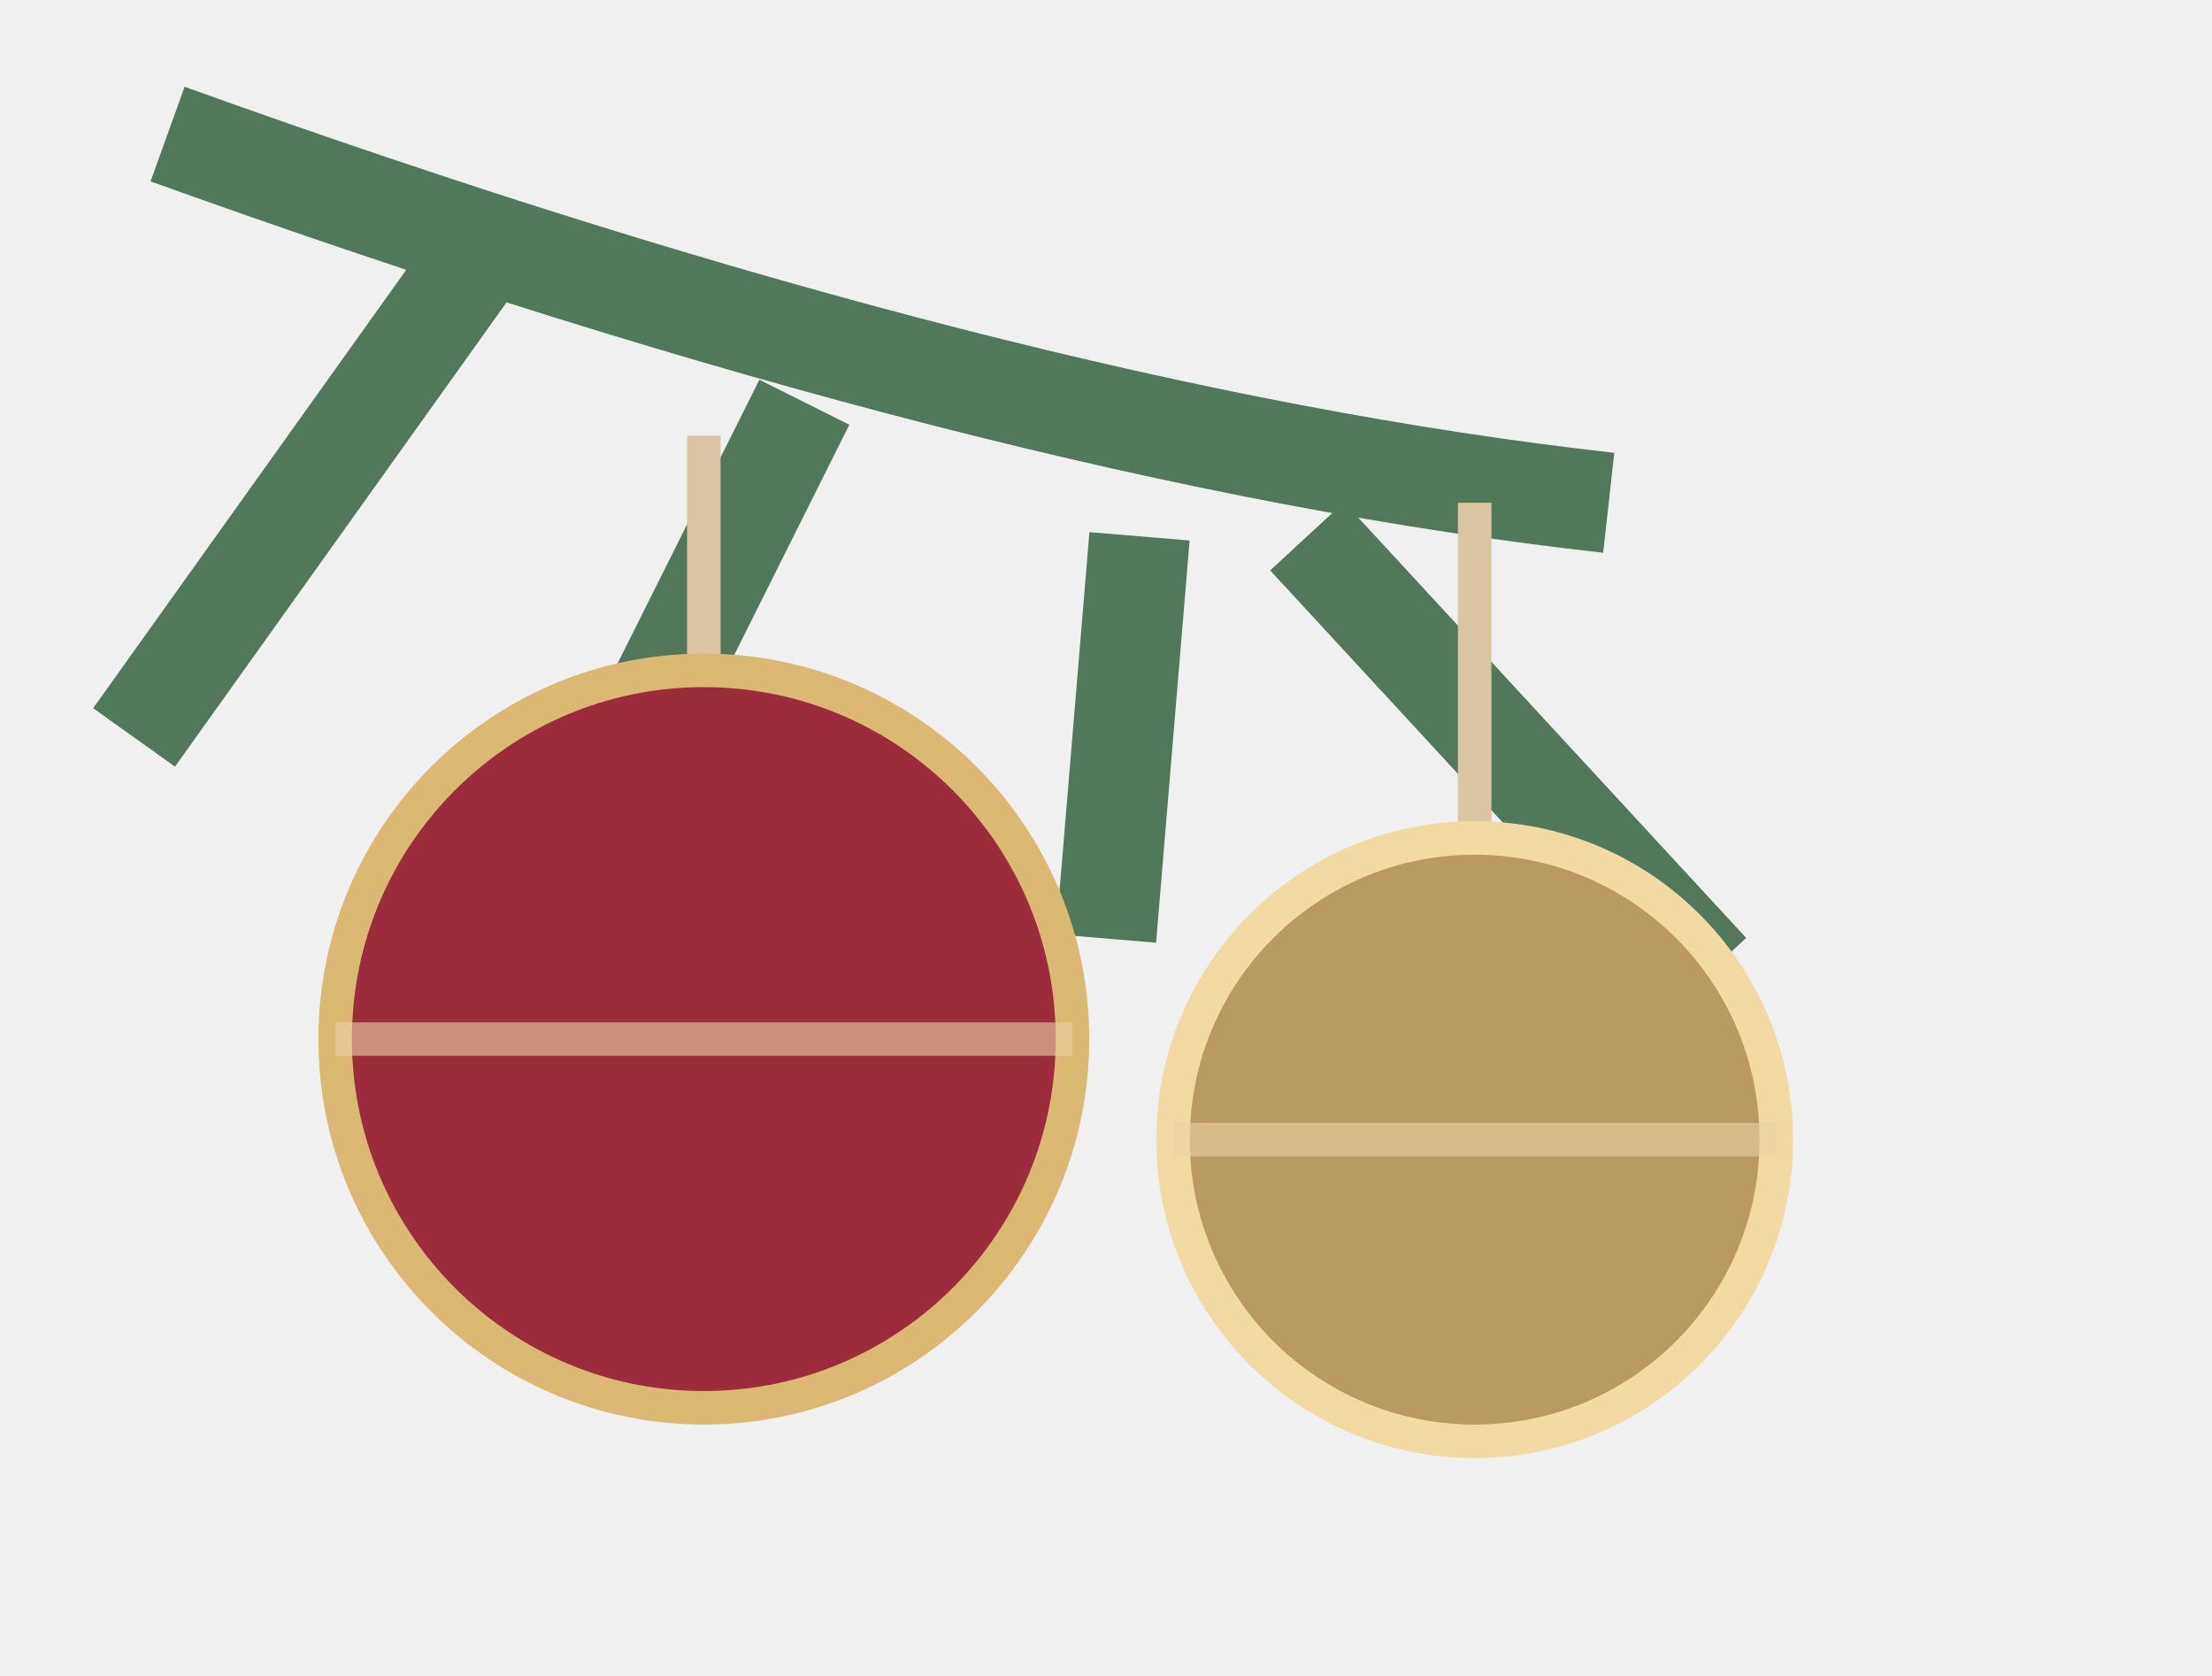
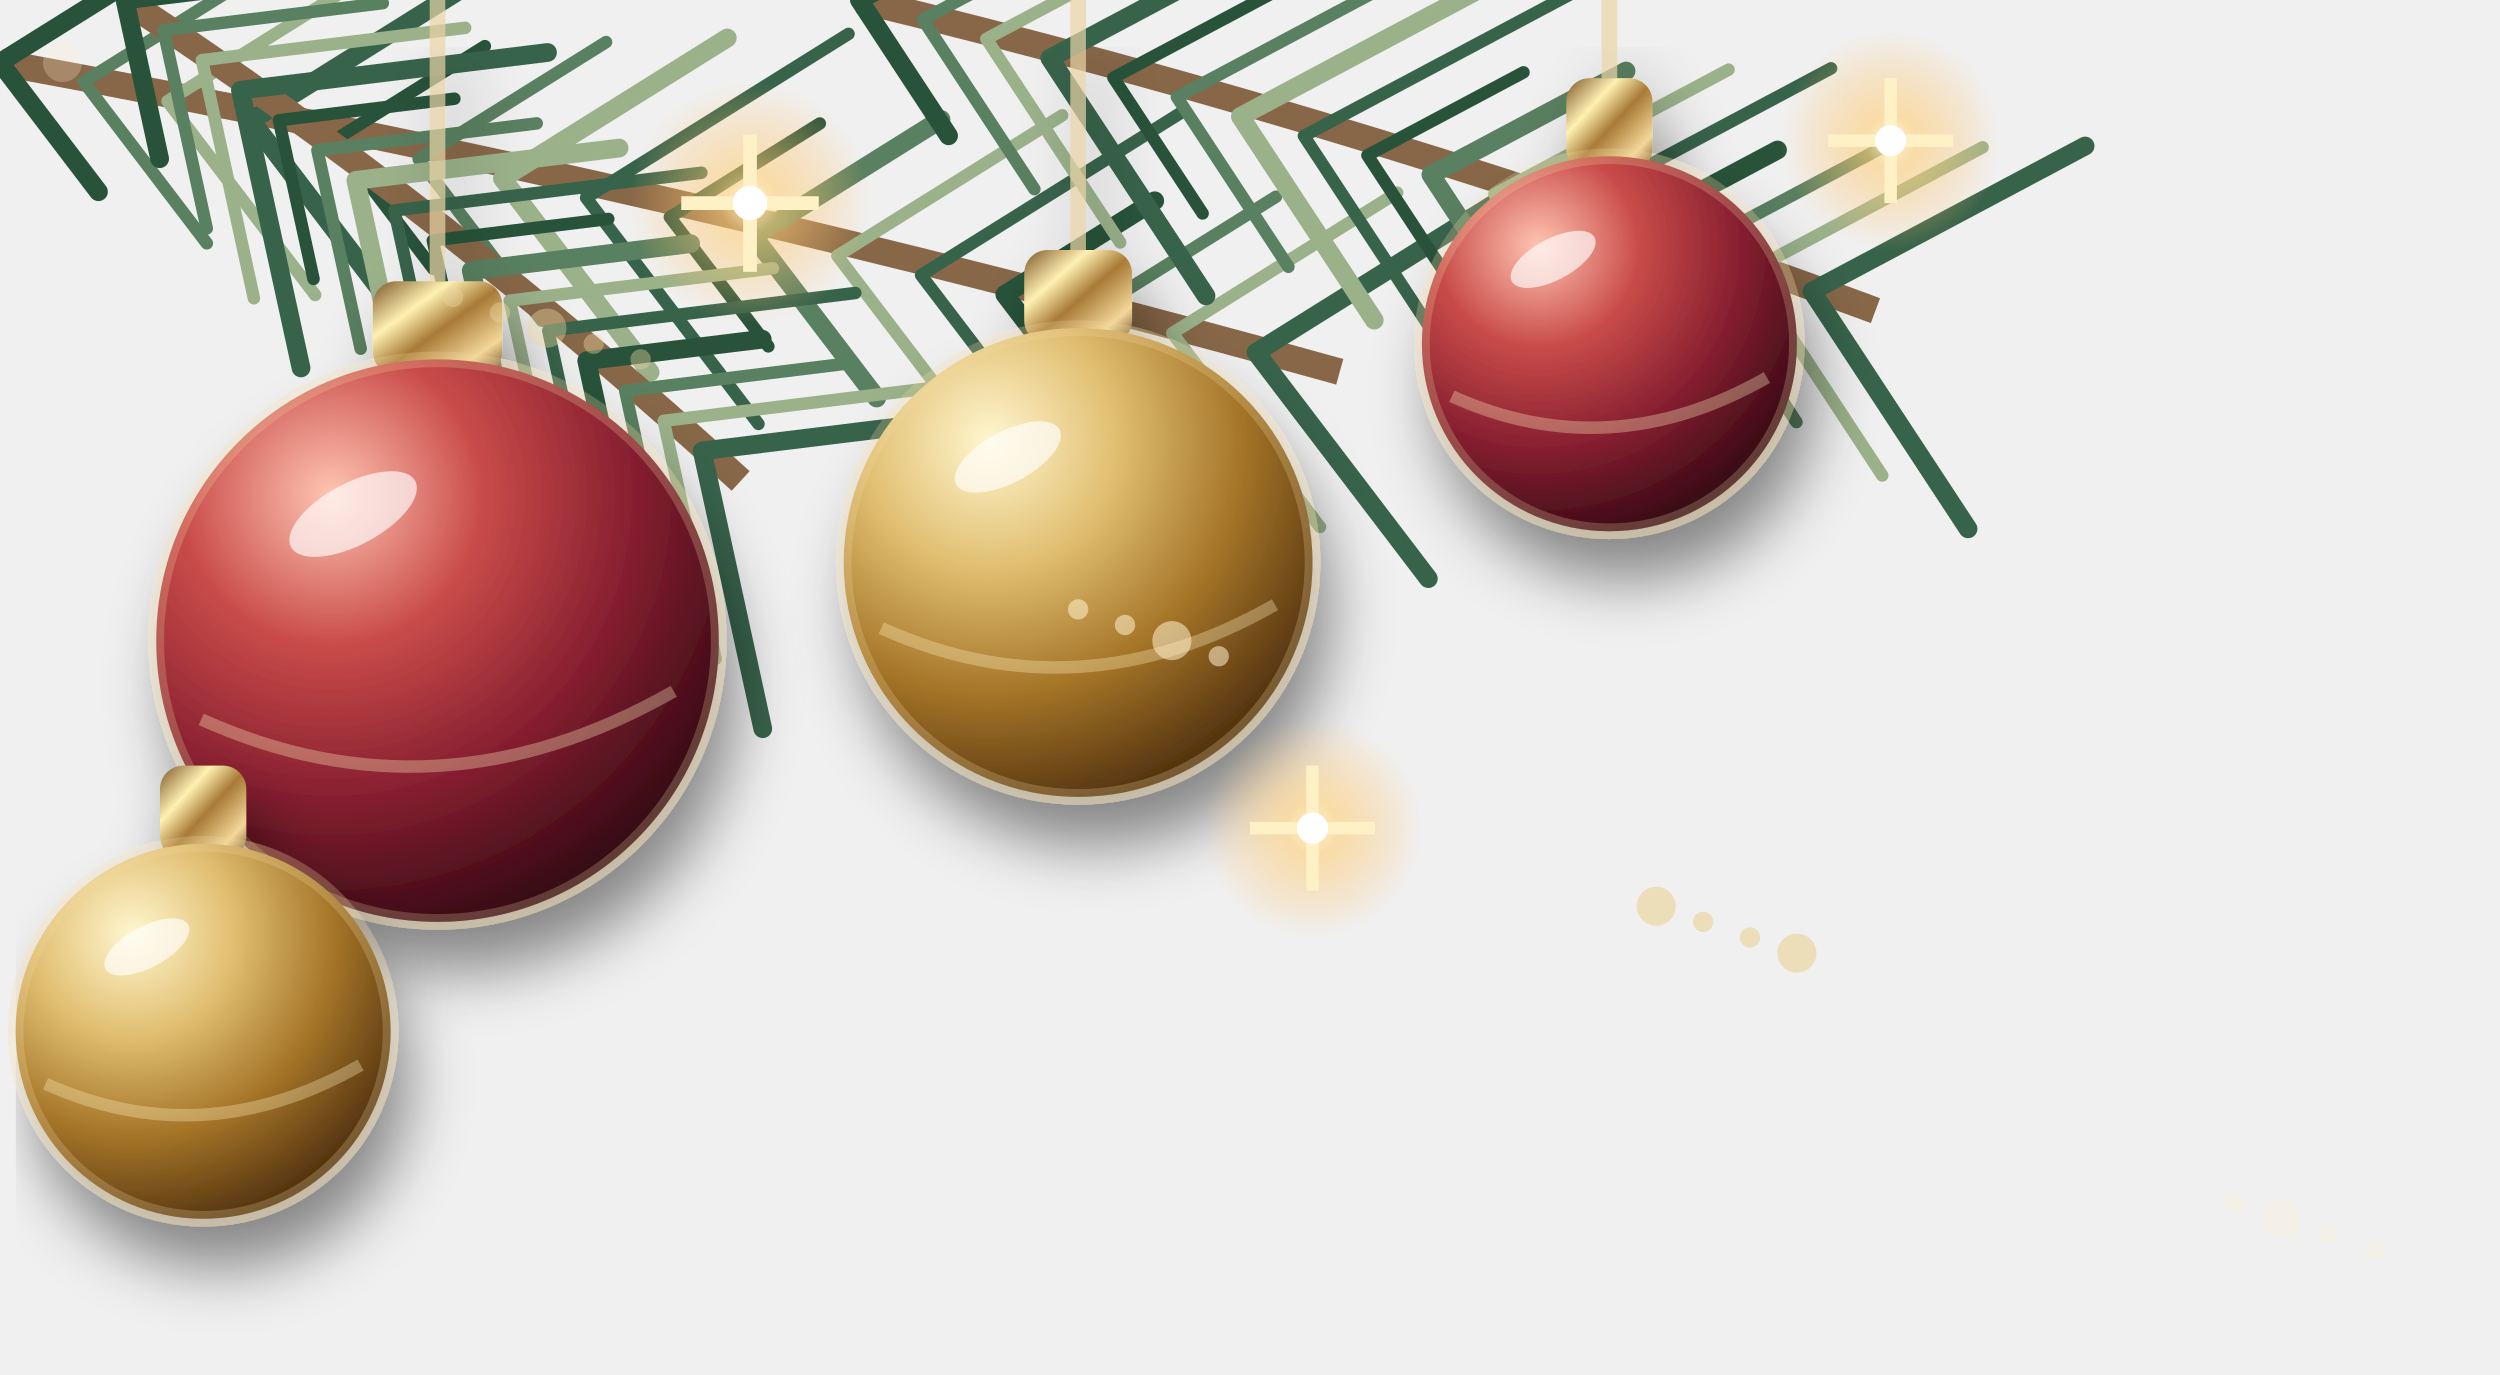
- <svg xmlns="http://www.w3.org/2000/svg" viewBox="0 0 66 50">
-   <path d="M5 4q25 9 43 11M14 8 4 22m20-10-7 14m17-10-1 12m6-12 12 13" fill="none" stroke="#52785b" stroke-width="3" />
-   <path d="M21 13v8M44 15v10" stroke="#d9c5a1" />
-   <circle cx="21" cy="31" r="11" fill="#9b2c3c" stroke="#dbb972" />
-   <circle cx="44" cy="34" r="9" fill="#b99a61" stroke="#f2dba2" />
-   <path d="M10 31h22m3 3h18" stroke="#ead2a2" opacity=".6" />
+ <svg xmlns="http://www.w3.org/2000/svg" viewBox="0 0 160 88" aria-hidden="true">
+   <defs>
+     <radialGradient id="gold" cx="31%" cy="24%" r="81%">
+       <stop offset="0" stop-color="#fff6cf" />
+       <stop offset="0.333" stop-color="#e1bf72" />
+       <stop offset="0.667" stop-color="#a57528" />
+       <stop offset="1" stop-color="#52320f" />
+     </radialGradient>
+     <radialGradient id="silver" cx="31%" cy="24%" r="81%">
+       <stop offset="0" stop-color="#ffffff" />
+       <stop offset="0.333" stop-color="#cdd4db" />
+       <stop offset="0.667" stop-color="#7a8290" />
+       <stop offset="1" stop-color="#373d48" />
+     </radialGradient>
+     <radialGradient id="red" cx="31%" cy="24%" r="81%">
+       <stop offset="0" stop-color="#ffc5b2" />
+       <stop offset="0.333" stop-color="#c94b49" />
+       <stop offset="0.667" stop-color="#861f30" />
+       <stop offset="1" stop-color="#350914" />
+     </radialGradient>
+     <radialGradient id="pink" cx="31%" cy="24%" r="81%">
+       <stop offset="0" stop-color="#ffe5df" />
+       <stop offset="0.333" stop-color="#e79aa8" />
+       <stop offset="0.667" stop-color="#aa405d" />
+       <stop offset="1" stop-color="#581b38" />
+     </radialGradient>
+     <radialGradient id="orange" cx="31%" cy="24%" r="81%">
+       <stop offset="0" stop-color="#ffe0a1" />
+       <stop offset="0.333" stop-color="#f4a33f" />
+       <stop offset="0.667" stop-color="#bb4c10" />
+       <stop offset="1" stop-color="#522108" />
+     </radialGradient>
+     <radialGradient id="green" cx="31%" cy="24%" r="81%">
+       <stop offset="0" stop-color="#b4d7a0" />
+       <stop offset="0.333" stop-color="#477b48" />
+       <stop offset="0.667" stop-color="#163f2a" />
+       <stop offset="1" stop-color="#072318" />
+     </radialGradient>
+     <radialGradient id="chocolate" cx="31%" cy="24%" r="81%">
+       <stop offset="0" stop-color="#d9ac88" />
+       <stop offset="0.333" stop-color="#925a3b" />
+       <stop offset="0.667" stop-color="#502818" />
+       <stop offset="1" stop-color="#1c0e09" />
+     </radialGradient>
+     <radialGradient id="navy" cx="31%" cy="24%" r="81%">
+       <stop offset="0" stop-color="#b4c9e3" />
+       <stop offset="0.333" stop-color="#557393" />
+       <stop offset="0.667" stop-color="#243a55" />
+       <stop offset="1" stop-color="#101e30" />
+     </radialGradient>
+     <radialGradient id="purple" cx="31%" cy="24%" r="81%">
+       <stop offset="0" stop-color="#e3bde7" />
+       <stop offset="0.333" stop-color="#9160ad" />
+       <stop offset="0.667" stop-color="#59306e" />
+       <stop offset="1" stop-color="#281332" />
+     </radialGradient>
+     <linearGradient id="metal" x2="1" y2="1">
+       <stop stop-color="#7b5525" />
+       <stop offset=".3" stop-color="#fff1b2" />
+       <stop offset=".52" stop-color="#a87a36" />
+       <stop offset=".8" stop-color="#f3d799" />
+       <stop offset="1" stop-color="#694418" />
+     </linearGradient>
+     <filter id="shadow" x="-35%" y="-35%" width="170%" height="170%">
+       <feDropShadow dx="1" dy="3" stdDeviation="2" flood-color="#000" flood-opacity=".45" />
+     </filter>
+     <radialGradient id="light">
+       <stop stop-color="#fff9d5" stop-opacity=".95" />
+       <stop offset=".25" stop-color="#ffcf78" stop-opacity=".6" />
+       <stop offset="1" stop-color="#ffbe66" stop-opacity="0" />
+     </radialGradient>
+   </defs>
+   <g transform="translate(0 4) rotate(13)">
+     <path d="M0 0 Q44 -2 88 0" fill="none" stroke="#876748" stroke-width="1.7" />
+     <path d="M0 0l8 -8M0 0l8 6.64" stroke="#28533a" stroke-width="1.2" stroke-linecap="round" fill="none" />
+     <path d="M5.5 0l10 -10M5.5 0l10 8.3" stroke="#598060" stroke-width="0.8" stroke-linecap="round" fill="none" />
+     <path d="M11 0l12 -12M11 0l12 9.96" stroke="#9ab18a" stroke-width="0.8" stroke-linecap="round" fill="none" />
+     <path d="M16.5 0l14 -14M16.5 0l14 11.62" stroke="#38634b" stroke-width="1.2" stroke-linecap="round" fill="none" />
+     <path d="M22 0l8 -8M22 0l8 6.64" stroke="#28533a" stroke-width="0.8" stroke-linecap="round" fill="none" />
+     <path d="M27.5 0l10 -10M27.5 0l10 8.3" stroke="#598060" stroke-width="0.8" stroke-linecap="round" fill="none" />
+     <path d="M33 0l12 -12M33 0l12 9.96" stroke="#9ab18a" stroke-width="1.2" stroke-linecap="round" fill="none" />
+     <path d="M38.5 0l14 -14M38.5 0l14 11.62" stroke="#38634b" stroke-width="0.8" stroke-linecap="round" fill="none" />
+     <path d="M44 0l8 -8M44 0l8 6.64" stroke="#28533a" stroke-width="0.8" stroke-linecap="round" fill="none" />
+     <path d="M49.5 0l10 -10M49.5 0l10 8.3" stroke="#598060" stroke-width="1.2" stroke-linecap="round" fill="none" />
+     <path d="M55 0l12 -12M55 0l12 9.96" stroke="#9ab18a" stroke-width="0.8" stroke-linecap="round" fill="none" />
+     <path d="M60.5 0l14 -14M60.5 0l14 11.62" stroke="#38634b" stroke-width="0.8" stroke-linecap="round" fill="none" />
+     <path d="M66 0l8 -8M66 0l8 6.64" stroke="#28533a" stroke-width="1.2" stroke-linecap="round" fill="none" />
+     <path d="M71.5 0l10 -10M71.5 0l10 8.3" stroke="#598060" stroke-width="0.8" stroke-linecap="round" fill="none" />
+     <path d="M77 0l12 -12M77 0l12 9.96" stroke="#9ab18a" stroke-width="0.8" stroke-linecap="round" fill="none" />
+     <path d="M82.5 0l14 -14M82.5 0l14 11.62" stroke="#38634b" stroke-width="1.2" stroke-linecap="round" fill="none" />
+   </g>
+   <g transform="translate(8 0) rotate(38)">
+     <path d="M0 0 Q25 -2 50 0" fill="none" stroke="#876748" stroke-width="1.7" />
+     <path d="M0 0l8 -8M0 0l8 6.64" stroke="#28533a" stroke-width="1.2" stroke-linecap="round" fill="none" />
+     <path d="M3.125 0l10 -10M3.125 0l10 8.3" stroke="#598060" stroke-width="0.8" stroke-linecap="round" fill="none" />
+     <path d="M6.25 0l12 -12M6.25 0l12 9.96" stroke="#9ab18a" stroke-width="0.8" stroke-linecap="round" fill="none" />
+     <path d="M9.375 0l14 -14M9.375 0l14 11.62" stroke="#38634b" stroke-width="1.2" stroke-linecap="round" fill="none" />
+     <path d="M12.5 0l8 -8M12.5 0l8 6.64" stroke="#28533a" stroke-width="0.8" stroke-linecap="round" fill="none" />
+     <path d="M15.625 0l10 -10M15.625 0l10 8.3" stroke="#598060" stroke-width="0.8" stroke-linecap="round" fill="none" />
+     <path d="M18.75 0l12 -12M18.75 0l12 9.96" stroke="#9ab18a" stroke-width="1.2" stroke-linecap="round" fill="none" />
+     <path d="M21.875 0l14 -14M21.875 0l14 11.62" stroke="#38634b" stroke-width="0.8" stroke-linecap="round" fill="none" />
+     <path d="M25 0l8 -8M25 0l8 6.64" stroke="#28533a" stroke-width="0.8" stroke-linecap="round" fill="none" />
+     <path d="M28.125 0l10 -10M28.125 0l10 8.3" stroke="#598060" stroke-width="1.2" stroke-linecap="round" fill="none" />
+     <path d="M31.25 0l12 -12M31.25 0l12 9.96" stroke="#9ab18a" stroke-width="0.8" stroke-linecap="round" fill="none" />
+     <path d="M34.375 0l14 -14M34.375 0l14 11.62" stroke="#38634b" stroke-width="0.8" stroke-linecap="round" fill="none" />
+     <path d="M37.5 0l8 -8M37.5 0l8 6.64" stroke="#28533a" stroke-width="1.2" stroke-linecap="round" fill="none" />
+     <path d="M40.625 0l10 -10M40.625 0l10 8.3" stroke="#598060" stroke-width="0.8" stroke-linecap="round" fill="none" />
+     <path d="M43.75 0l12 -12M43.75 0l12 9.96" stroke="#9ab18a" stroke-width="0.8" stroke-linecap="round" fill="none" />
+     <path d="M46.875 0l14 -14M46.875 0l14 11.62" stroke="#38634b" stroke-width="1.2" stroke-linecap="round" fill="none" />
+   </g>
+   <g transform="translate(55 0) rotate(17)">
+     <path d="M0 0 Q34 -2 68 0" fill="none" stroke="#876748" stroke-width="1.7" />
+     <path d="M0 0l8 -8M0 0l8 6.64" stroke="#28533a" stroke-width="1.2" stroke-linecap="round" fill="none" />
+     <path d="M4.25 0l10 -10M4.25 0l10 8.3" stroke="#598060" stroke-width="0.8" stroke-linecap="round" fill="none" />
+     <path d="M8.5 0l12 -12M8.5 0l12 9.96" stroke="#9ab18a" stroke-width="0.8" stroke-linecap="round" fill="none" />
+     <path d="M12.75 0l14 -14M12.75 0l14 11.62" stroke="#38634b" stroke-width="1.2" stroke-linecap="round" fill="none" />
+     <path d="M17 0l8 -8M17 0l8 6.64" stroke="#28533a" stroke-width="0.8" stroke-linecap="round" fill="none" />
+     <path d="M21.25 0l10 -10M21.25 0l10 8.3" stroke="#598060" stroke-width="0.8" stroke-linecap="round" fill="none" />
+     <path d="M25.5 0l12 -12M25.5 0l12 9.96" stroke="#9ab18a" stroke-width="1.2" stroke-linecap="round" fill="none" />
+     <path d="M29.75 0l14 -14M29.75 0l14 11.62" stroke="#38634b" stroke-width="0.8" stroke-linecap="round" fill="none" />
+     <path d="M34 0l8 -8M34 0l8 6.64" stroke="#28533a" stroke-width="0.8" stroke-linecap="round" fill="none" />
+     <path d="M38.25 0l10 -10M38.25 0l10 8.3" stroke="#598060" stroke-width="1.2" stroke-linecap="round" fill="none" />
+     <path d="M42.5 0l12 -12M42.5 0l12 9.96" stroke="#9ab18a" stroke-width="0.8" stroke-linecap="round" fill="none" />
+     <path d="M46.75 0l14 -14M46.75 0l14 11.62" stroke="#38634b" stroke-width="0.8" stroke-linecap="round" fill="none" />
+     <path d="M51 0l8 -8M51 0l8 6.64" stroke="#28533a" stroke-width="1.2" stroke-linecap="round" fill="none" />
+     <path d="M55.25 0l10 -10M55.25 0l10 8.3" stroke="#598060" stroke-width="0.8" stroke-linecap="round" fill="none" />
+     <path d="M59.5 0l12 -12M59.5 0l12 9.96" stroke="#9ab18a" stroke-width="0.8" stroke-linecap="round" fill="none" />
+     <path d="M63.75 0l14 -14M63.75 0l14 11.62" stroke="#38634b" stroke-width="1.2" stroke-linecap="round" fill="none" />
+   </g>
+   <g filter="url(#shadow)">
+     <path d="M28 0V18" stroke="#e8d3a4" stroke-opacity=".7" />
+     <rect x="23.86" y="18" width="8.28" height="6" rx="1.5" fill="url(#metal)" />
+     <circle cx="28" cy="41" r="18" fill="url(#red)" stroke="#f4d9a5" stroke-opacity=".24" />
+     <ellipse cx="22.6" cy="32.9" rx="4.5" ry="1.98" transform="rotate(-28 22.6 32.9)" fill="#fff" opacity=".65" />
+     <path d="M12.88 46.04Q28 52.88 43.12 44.24" fill="none" stroke="#fff0bf" opacity=".33" stroke-width=".8" />
+   </g>
+   <g filter="url(#shadow)">
+     <path d="M69 0V16" stroke="#e8d3a4" stroke-opacity=".7" />
+     <rect x="65.55" y="16" width="6.9" height="6" rx="1.5" fill="url(#metal)" />
+     <circle cx="69" cy="36" r="15" fill="url(#gold)" stroke="#f4d9a5" stroke-opacity=".24" />
+     <ellipse cx="64.5" cy="29.25" rx="3.75" ry="1.65" transform="rotate(-28 64.5 29.25)" fill="#fff" opacity=".65" />
+     <path d="M56.4 40.2Q69 45.9 81.6 38.7" fill="none" stroke="#fff0bf" opacity=".33" stroke-width=".8" />
+   </g>
+   <g filter="url(#shadow)">
+     <path d="M103 0V5" stroke="#e8d3a4" stroke-opacity=".7" />
+     <rect x="100.24" y="5" width="5.52" height="6" rx="1.5" fill="url(#metal)" />
+     <circle cx="103" cy="22" r="12" fill="url(#red)" stroke="#f4d9a5" stroke-opacity=".24" />
+     <ellipse cx="99.4" cy="16.6" rx="3" ry="1.32" transform="rotate(-28 99.4 16.6)" fill="#fff" opacity=".65" />
+     <path d="M92.92 25.36Q103 29.92 113.08 24.16" fill="none" stroke="#fff0bf" opacity=".33" stroke-width=".8" />
+   </g>
+   <g filter="url(#shadow)">
+     <rect x="10.24" y="49" width="5.52" height="6" rx="1.5" fill="url(#metal)" />
+     <circle cx="13" cy="66" r="12" fill="url(#gold)" stroke="#f4d9a5" stroke-opacity=".24" />
+     <ellipse cx="9.4" cy="60.6" rx="3" ry="1.32" transform="rotate(-28 9.4 60.6)" fill="#fff" opacity=".65" />
+     <path d="M2.92 69.36Q13 73.92 23.08 68.16" fill="none" stroke="#fff0bf" opacity=".33" stroke-width=".8" />
+   </g>
+   <g transform="translate(48 13) scale(1.1)">
+     <circle r="7" fill="url(#light)" />
+     <path d="M-4 0H4M0-4V4" stroke="#fff1c6" stroke-width=".8" />
+     <circle r="1" fill="#fff" />
+   </g>
+   <g transform="translate(84 53) scale(1)">
+     <circle r="7" fill="url(#light)" />
+     <path d="M-4 0H4M0-4V4" stroke="#fff1c6" stroke-width=".8" />
+     <circle r="1" fill="#fff" />
+   </g>
+   <g transform="translate(121 9) scale(1)">
+     <circle r="7" fill="url(#light)" />
+     <path d="M-4 0H4M0-4V4" stroke="#fff1c6" stroke-width=".8" />
+     <circle r="1" fill="#fff" />
+   </g>
+   <circle cx="4" cy="4" r="1.25" fill="#fff1cc" opacity="0.25" />
+   <circle cx="41" cy="23" r="0.65" fill="#ead6a0" opacity="0.4" />
+   <circle cx="78" cy="42" r="0.65" fill="#fff1cc" opacity="0.55" />
+   <circle cx="115" cy="61" r="1.25" fill="#ead6a0" opacity="0.7" />
+   <circle cx="152" cy="80" r="0.65" fill="#fff1cc" opacity="0.25" />
+   <circle cx="38" cy="22" r="0.65" fill="#ead6a0" opacity="0.4" />
+   <circle cx="75" cy="41" r="1.25" fill="#fff1cc" opacity="0.55" />
+   <circle cx="112" cy="60" r="0.65" fill="#ead6a0" opacity="0.7" />
+   <circle cx="149" cy="79" r="0.65" fill="#fff1cc" opacity="0.25" />
+   <circle cx="35" cy="21" r="1.25" fill="#ead6a0" opacity="0.4" />
+   <circle cx="72" cy="40" r="0.65" fill="#fff1cc" opacity="0.55" />
+   <circle cx="109" cy="59" r="0.65" fill="#ead6a0" opacity="0.7" />
+   <circle cx="146" cy="78" r="1.25" fill="#fff1cc" opacity="0.25" />
+   <circle cx="32" cy="20" r="0.65" fill="#ead6a0" opacity="0.4" />
+   <circle cx="69" cy="39" r="0.65" fill="#fff1cc" opacity="0.55" />
+   <circle cx="106" cy="58" r="1.25" fill="#ead6a0" opacity="0.7" />
+   <circle cx="143" cy="77" r="0.65" fill="#fff1cc" opacity="0.25" />
+   <circle cx="29" cy="19" r="0.65" fill="#ead6a0" opacity="0.4" />
</svg>
